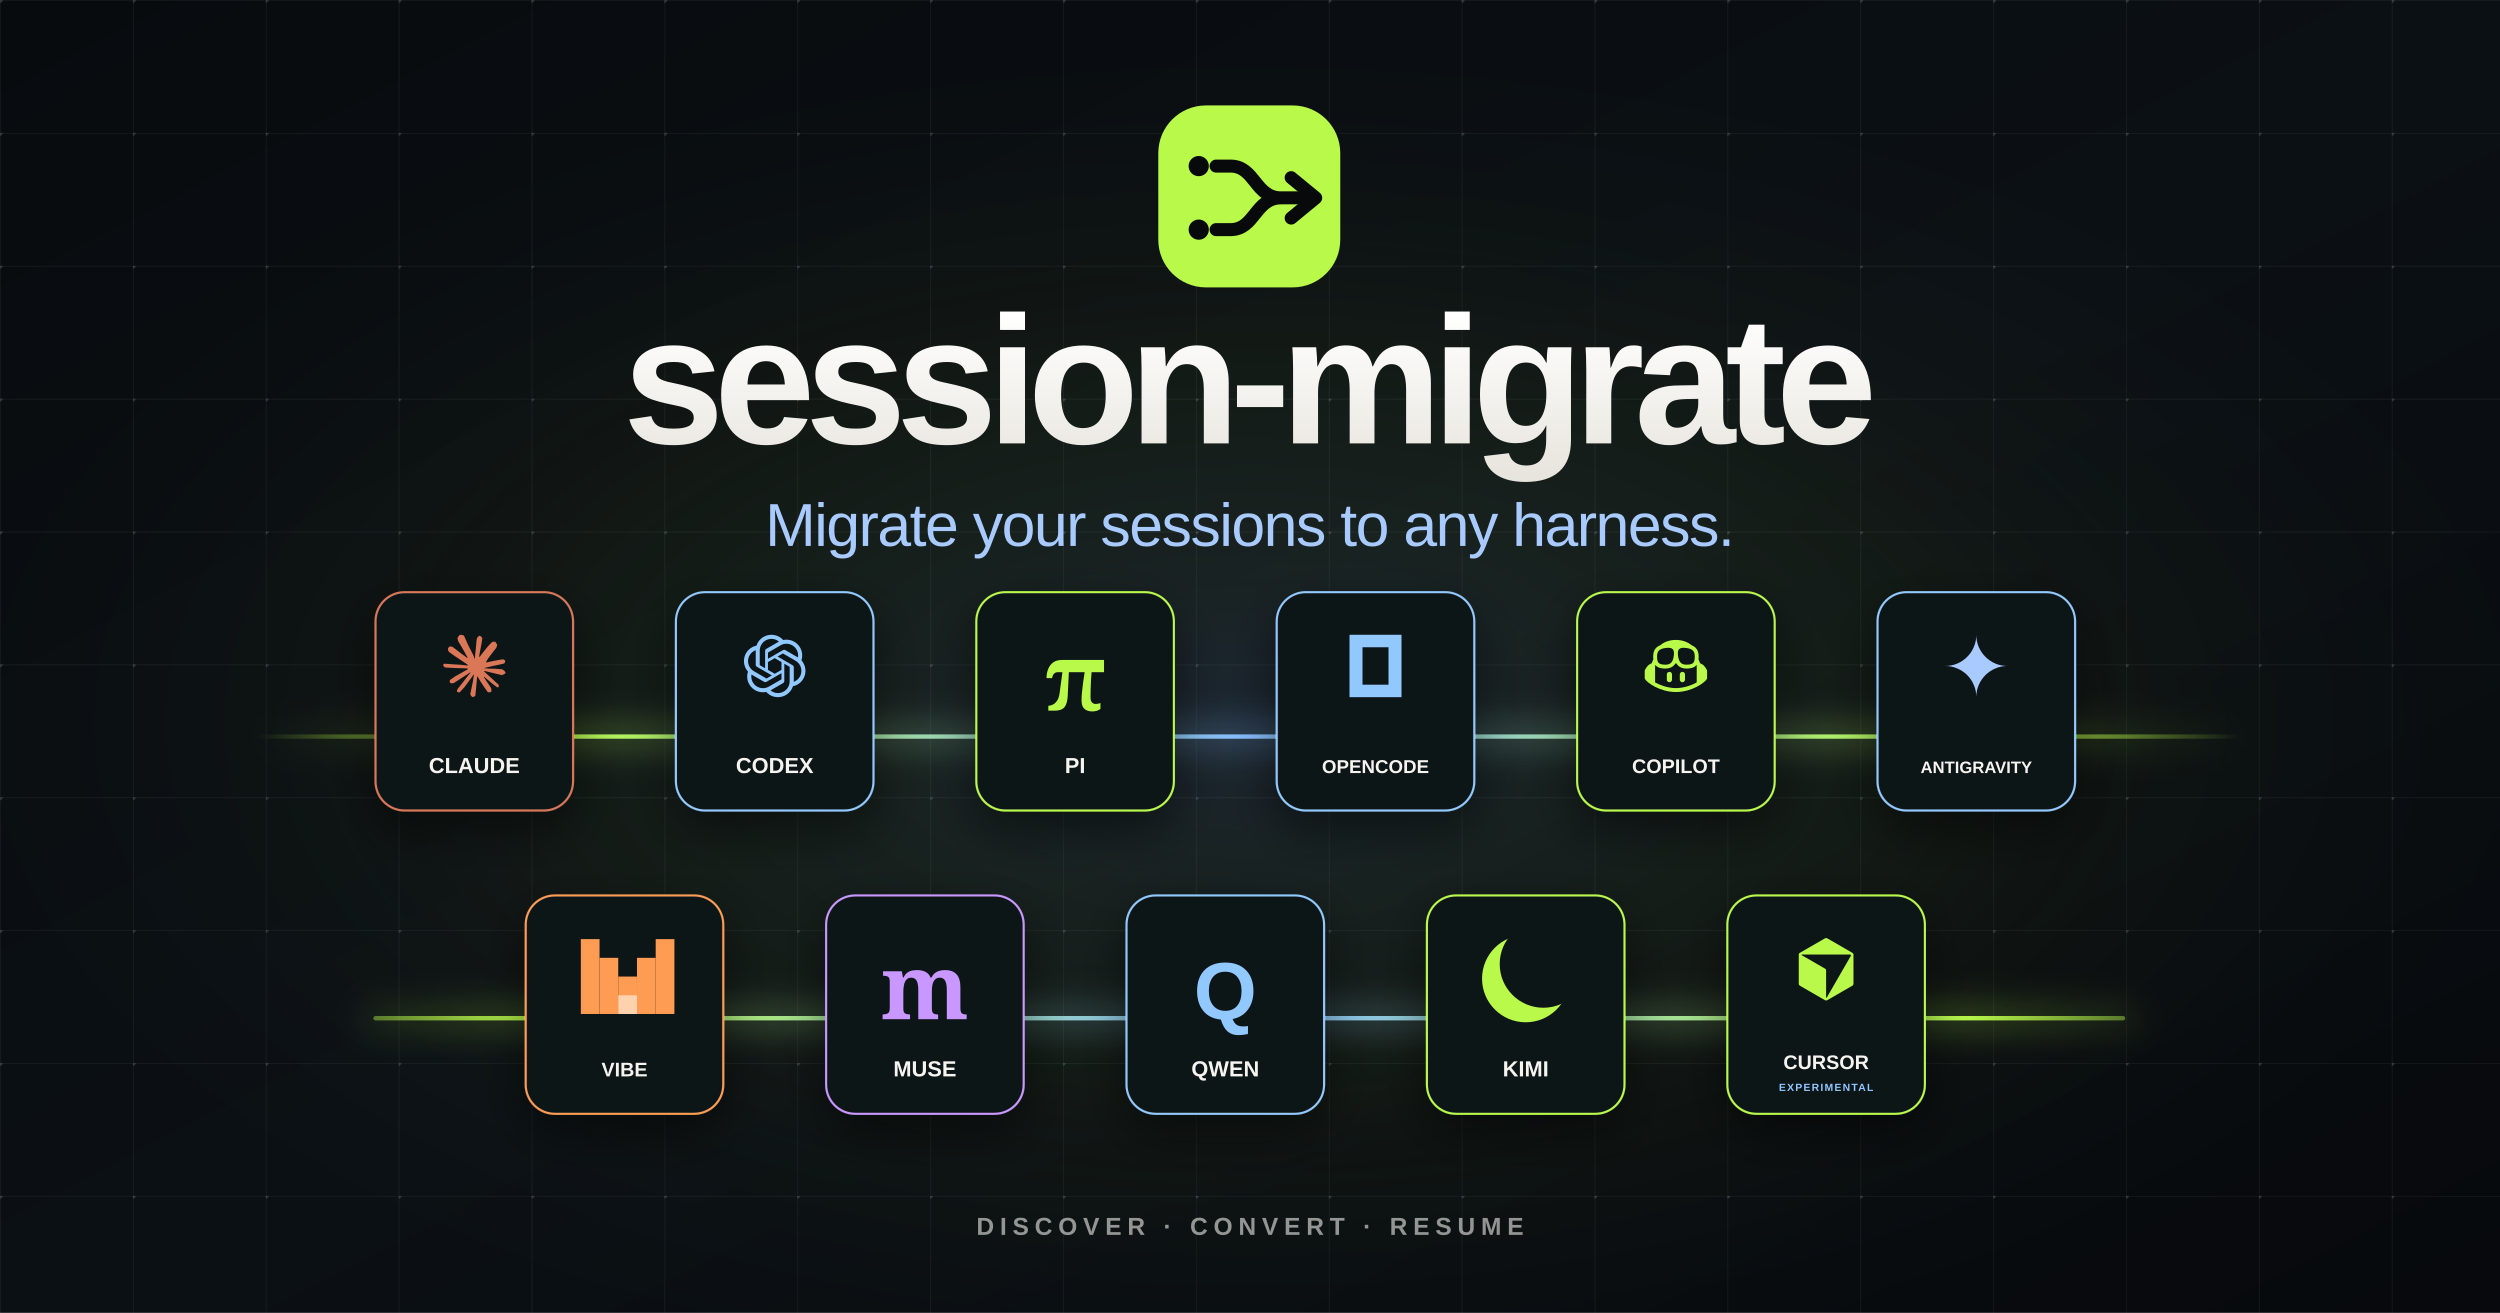
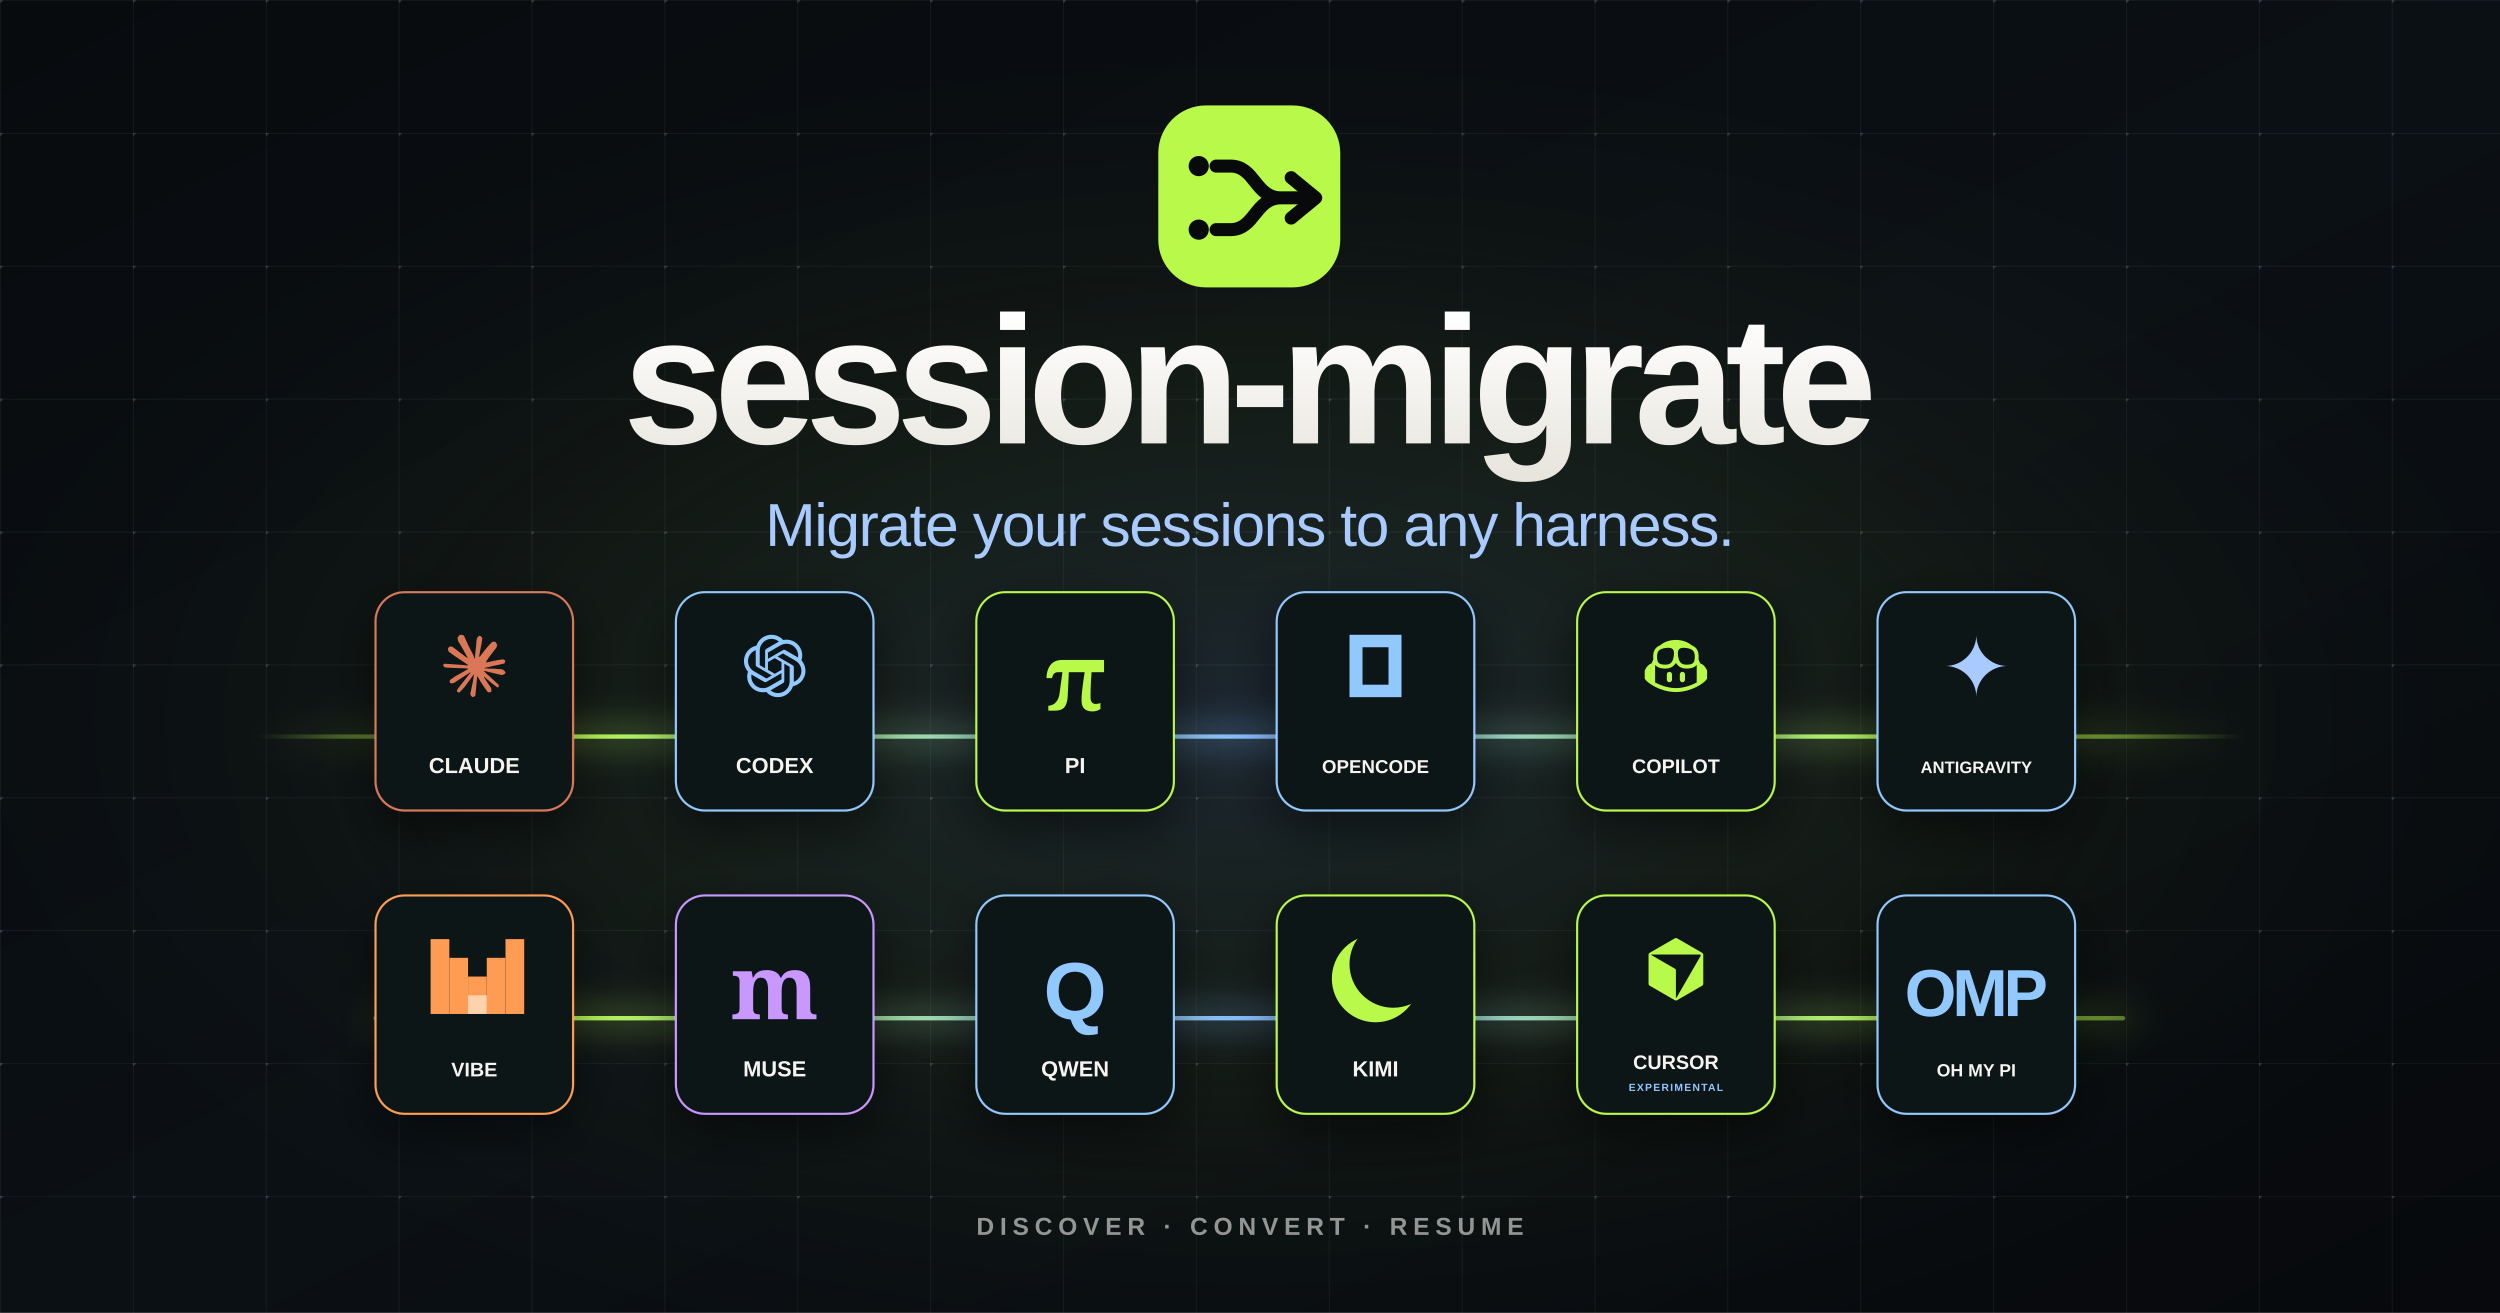
<svg xmlns="http://www.w3.org/2000/svg" width="1731" height="909" viewBox="0 0 1731 909" role="img" aria-labelledby="title desc">
  <defs>
    <linearGradient id="background" x1="0" y1="0" x2="1" y2="1">
      <stop offset="0" stop-color="#080b0e" />
      <stop offset="0.52" stop-color="#0b1015" />
      <stop offset="1" stop-color="#07090c" />
    </linearGradient>
    <radialGradient id="halo" cx="50%" cy="55%" r="55%">
      <stop offset="0" stop-color="#91c9ff" stop-opacity="0.12" />
      <stop offset="0.5" stop-color="#b8f94a" stop-opacity="0.05" />
      <stop offset="1" stop-color="#080b0e" stop-opacity="0" />
    </radialGradient>
    <linearGradient id="flow" x1="0" y1="0" x2="1" y2="0">
      <stop offset="0" stop-color="#b8f94a" stop-opacity="0" />
      <stop offset="0.14" stop-color="#b8f94a" />
      <stop offset="0.5" stop-color="#86bdff" />
      <stop offset="0.86" stop-color="#b8f94a" />
      <stop offset="1" stop-color="#b8f94a" stop-opacity="0" />
    </linearGradient>
    <linearGradient id="wordmark" x1="0" y1="0" x2="0" y2="1">
      <stop offset="0" stop-color="#ffffff" />
      <stop offset="1" stop-color="#e7e4dc" />
    </linearGradient>
    <filter id="card-shadow" x="-40%" y="-40%" width="180%" height="190%">
      <feDropShadow dx="0" dy="18" stdDeviation="23" flood-color="#000000" flood-opacity="0.48" />
    </filter>
    <filter id="line-glow" x="-20%" y="-300%" width="140%" height="700%">
      <feGaussianBlur stdDeviation="10" />
    </filter>
    <pattern id="grid" width="92" height="92" patternUnits="userSpaceOnUse">
      <path d="M92 0H0V92" fill="none" stroke="#dce7f4" stroke-opacity="0.07" stroke-width="1" />
      <circle cx="0" cy="0" r="2" fill="#dce7f4" fill-opacity="0.16" />
    </pattern>
  </defs>
  <rect width="1731" height="909" fill="url(#background)" />
  <rect width="1731" height="909" fill="url(#grid)" />
  <rect width="1731" height="909" fill="url(#halo)" />
  <g transform="translate(802 73)">
    <rect width="126" height="126" rx="33" fill="#b8f94a" />
    <circle cx="28" cy="42" r="7" fill="#08090b" />
    <circle cx="28" cy="86" r="7" fill="#08090b" />
    <path d="M40 42h10c17 0 17 22 35 22h18M40 86h10c17 0 17-22 35-22h18" fill="none" stroke="#08090b" stroke-width="9" stroke-linecap="round" />
    <path d="m92 50 17 14-17 14" fill="none" stroke="#08090b" stroke-width="9" stroke-linecap="round" stroke-linejoin="round" />
  </g>
  <text x="865.5" y="307" fill="url(#wordmark)" font-family="Arial, Helvetica, sans-serif" font-size="126" font-weight="700" letter-spacing="-7" text-anchor="middle">session-migrate</text>
  <text x="865.5" y="378" fill="#a8caff" font-family="Arial, Helvetica, sans-serif" font-size="42" font-weight="400" letter-spacing="-1" text-anchor="middle">Migrate your sessions to any harness.</text>
  <path d="M170 510H1560M260 705H1470" stroke="url(#flow)" stroke-width="24" stroke-linecap="round" opacity="0.18" filter="url(#line-glow)" />
  <path d="M170 510H1560M260 705H1470" stroke="url(#flow)" stroke-width="3" stroke-linecap="round" />
  <g transform="translate(260 410) scale(.72)" filter="url(#card-shadow)">
    <rect width="190" height="210" rx="28" fill="#0e1318" stroke="#d97757" stroke-width="2" />
    <rect x="1" y="1" width="188" height="208" rx="27" fill="none" stroke="#ffffff" stroke-opacity="0.06" />
    <g transform="translate(65 41) scale(2.5)" fill="#d97757">
      <path d="m4.714 15.956 4.717-2.647.079-.231-.079-.128h-.231l-.789-.049-2.696-.073-2.337-.097-2.265-.121-.571-.121-.534-.704.055-.352.48-.322.686.061 1.518.103 2.277.158 1.651.097 2.447.255h.389l.055-.158-.134-.097-.103-.097L6.973 9.836l-2.55-1.688-1.336-.971-.723-.492-.364-.461-.158-1.008.656-.723.88.061.225.061.892.686 1.906 1.475 2.489 1.834.364.303.146-.103.018-.073-.164-.273-1.354-2.447-1.445-2.489-.643-1.032-.17-.619c-.061-.255-.103-.467-.103-.729L6.287.134 6.7 0l.996.134.419.364.619 1.415 1.002 2.228 1.554 3.03.455.898.243.832.091.255h.158v-.146l.128-1.706.237-2.095.231-2.696.079-.759.376-.911.747-.492.583.279.48.686-.067.443-.285 1.852-.559 2.902-.364 1.943h.212l.243-.243.984-1.305 1.651-2.064.729-.82.85-.905.546-.431h1.032l.759 1.129-.34 1.166-1.062 1.348-.88 1.141-1.263 1.7-.789 1.36.073.109.188-.018 2.853-.607 1.542-.279 1.84-.316.832.389.091.395-.328.807-1.967.486-2.307.461-3.436.814-.043.03.049.061 1.548.146.662.036h1.621l3.018.225.789.522.474.638-.079.486-1.214.619-1.639-.389-3.825-.911-1.311-.328h-.182v.109l1.093 1.069 2.003 1.809 2.507 2.331.128.577-.322.455-.34-.049-2.204-1.657-.85-.747-1.925-1.621h-.128v.17l.443.65 2.344 3.521.121 1.081-.17.352-.607.212-.668-.121-1.372-1.925L14.38 17.959l-1.141-1.943-.14.079-.674 7.255-.316.37-.729.279-.607-.461-.322-.747.322-1.475.389-1.925.316-1.53.285-1.9.17-.631-.012-.043-.14.018-1.433 1.967-2.18 2.945-1.724 1.846-.413.164-.716-.37.067-.662.401-.589 2.386-3.036 1.439-1.882.929-1.087-.006-.158h-.055l-6.338 4.116-1.129.146-.486-.455.061-.747.231-.243 1.906-1.311Z" />
    </g>
    <text x="95" y="174" fill="#f5f4ef" font-family="Arial, Helvetica, sans-serif" font-size="21" font-weight="700" text-anchor="middle">CLAUDE</text>
  </g>
  <g transform="translate(468 410) scale(.72)" filter="url(#card-shadow)">
    <rect width="190" height="210" rx="28" fill="#0e1318" stroke="#91c9ff" stroke-width="2" />
    <rect x="1" y="1" width="188" height="208" rx="27" fill="none" stroke="#ffffff" stroke-opacity="0.06" />
    <g transform="translate(65 41) scale(2.5)" fill="#91c9ff">
      <path d="M22.282 9.821a5.985 5.985 0 0 0-.516-4.911 6.046 6.046 0 0 0-6.51-2.9A6.065 6.065 0 0 0 4.981 4.182a5.985 5.985 0 0 0-3.998 2.9 6.046 6.046 0 0 0 .743 7.097 5.98 5.98 0 0 0 .511 4.911 6.051 6.051 0 0 0 6.515 2.9A5.985 5.985 0 0 0 13.26 24a6.056 6.056 0 0 0 5.772-4.206 5.989 5.989 0 0 0 3.998-2.9 6.056 6.056 0 0 0-.748-7.073zm-9.022 12.608a4.476 4.476 0 0 1-2.876-1.041l.142-.08 4.778-2.758a.795.795 0 0 0 .393-.681v-6.737l2.02 1.169a.071.071 0 0 1 .038.052v5.583a4.504 4.504 0 0 1-4.495 4.494zm-9.661-4.125a4.471 4.471 0 0 1-.535-3.014l.142.085 4.783 2.758a.771.771 0 0 0 .781 0l5.843-3.369v2.332a.08.08 0 0 1-.033.061L9.74 19.95a4.499 4.499 0 0 1-6.141-1.646zM2.341 7.896a4.485 4.485 0 0 1 2.365-1.973V11.6a.766.766 0 0 0 .388.676l5.814 3.354-2.02 1.169a.076.076 0 0 1-.071 0l-4.83-2.787A4.504 4.504 0 0 1 2.341 7.872zm16.596 3.856L13.104 8.364 15.119 7.2a.076.076 0 0 1 .071 0l4.83 2.791a4.494 4.494 0 0 1-.676 8.104v-5.677a.79.79 0 0 0-.407-.667zm2.011-3.023l-.142-.085-4.774-2.782a.776.776 0 0 0-.785 0L9.409 9.23V6.897a.066.066 0 0 1 .028-.061l4.83-2.787a4.499 4.499 0 0 1 6.68 4.66zM8.306 12.863l-2.02-1.164a.08.08 0 0 1-.038-.057V6.074a4.499 4.499 0 0 1 7.376-3.454l-.142.081L8.704 5.459a.795.795 0 0 0-.393.681zm1.098-2.365l2.602-1.5 2.607 1.5v2.999l-2.597 1.5-2.607-1.5Z" />
    </g>
    <text x="95" y="174" fill="#f5f4ef" font-family="Arial, Helvetica, sans-serif" font-size="21" font-weight="700" text-anchor="middle">CODEX</text>
  </g>
  <g transform="translate(676 410) scale(.72)" filter="url(#card-shadow)">
    <rect width="190" height="210" rx="28" fill="#0e1318" stroke="#b8f94a" stroke-width="2" />
    <rect x="1" y="1" width="188" height="208" rx="27" fill="none" stroke="#ffffff" stroke-opacity="0.06" />
    <text x="95" y="114" fill="#b8f94a" font-family="Georgia, serif" font-size="91" font-weight="700" text-anchor="middle">π</text>
    <text x="95" y="174" fill="#f5f4ef" font-family="Arial, Helvetica, sans-serif" font-size="21" font-weight="700" text-anchor="middle">PI</text>
  </g>
  <g transform="translate(884 410) scale(.72)" filter="url(#card-shadow)">
    <rect width="190" height="210" rx="28" fill="#0e1318" stroke="#91c9ff" stroke-width="2" />
    <rect x="1" y="1" width="188" height="208" rx="27" fill="none" stroke="#ffffff" stroke-opacity="0.06" />
    <g transform="translate(65 41) scale(2.5)" fill="#91c9ff">
      <path d="M22 24H2V0h20zM17 4.8H7v14.4h10z" />
    </g>
    <text x="95" y="174" fill="#f5f4ef" font-family="Arial, Helvetica, sans-serif" font-size="18" font-weight="700" text-anchor="middle">OPENCODE</text>
  </g>
  <g transform="translate(1092 410) scale(.72)" filter="url(#card-shadow)">
    <rect width="190" height="210" rx="28" fill="#0e1318" stroke="#b8f94a" stroke-width="2" />
    <rect x="1" y="1" width="188" height="208" rx="27" fill="none" stroke="#ffffff" stroke-opacity="0.06" />
    <g transform="translate(65 41) scale(2.5)" fill="#b8f94a">
      <path d="M23.922 16.997C23.061 18.492 18.063 22.02 12 22.02 5.937 22.02.939 18.492.078 16.997A.641.641 0 0 1 0 16.741v-2.869a.883.883 0 0 1 .053-.22c.372-.935 1.347-2.292 2.605-2.656.167-.429.414-1.055.644-1.517a10.098 10.098 0 0 1-.052-1.086c0-1.331.282-2.499 1.132-3.368.397-.406.89-.717 1.474-.952C7.255 2.937 9.248 1.98 11.978 1.98c2.731 0 4.767.957 6.166 2.093.584.235 1.077.546 1.474.952.85.869 1.132 2.037 1.132 3.368 0 .368-.014.733-.052 1.086.23.462.477 1.088.644 1.517 1.258.364 2.233 1.721 2.605 2.656a.841.841 0 0 1 .053.22v2.869a.641.641 0 0 1-.078.256Zm-11.75-5.992h-.344a4.359 4.359 0 0 1-.355.508c-.77.947-1.918 1.492-3.508 1.492-1.725 0-2.989-.359-3.782-1.259a2.137 2.137 0 0 1-.085-.104L4 11.746v6.585c1.435.779 4.514 2.179 8 2.179 3.486 0 6.565-1.4 8-2.179v-6.585l-.098-.104s-.033.045-.085.104c-.793.9-2.057 1.259-3.782 1.259-1.59 0-2.738-.545-3.508-1.492a4.359 4.359 0 0 1-.355-.508Zm2.328 3.25c.549 0 1 .451 1 1v2c0 .549-.451 1-1 1-.549 0-1-.451-1-1v-2c0-.549.451-1 1-1Zm-5 0c.549 0 1 .451 1 1v2c0 .549-.451 1-1 1-.549 0-1-.451-1-1v-2c0-.549.451-1 1-1Zm3.313-6.185c.136 1.057.403 1.913.878 2.497.442.544 1.134.938 2.344.938 1.573 0 2.292-.337 2.657-.751.384-.435.558-1.15.558-2.361 0-1.14-.243-1.847-.705-2.319-.477-.488-1.319-.862-2.824-1.025-1.487-.161-2.192.138-2.533.529-.269.307-.437.808-.438 1.578v.021c0 .265.021.562.063.893Zm-1.626 0c.042-.331.063-.628.063-.894v-.02c-.001-.77-.169-1.271-.438-1.578-.341-.391-1.046-.69-2.533-.529-1.505.163-2.347.537-2.824 1.025-.462.472-.705 1.179-.705 2.319 0 1.211.175 1.926.558 2.361.365.414 1.084.751 2.657.751 1.21 0 1.902-.394 2.344-.938.475-.584.742-1.44.878-2.497Z" />
    </g>
    <text x="95" y="174" fill="#f5f4ef" font-family="Arial, Helvetica, sans-serif" font-size="19" font-weight="700" text-anchor="middle">COPILOT</text>
  </g>
  <g transform="translate(1300 410) scale(.72)" filter="url(#card-shadow)">
    <rect width="190" height="210" rx="28" fill="#0e1318" stroke="#91c9ff" stroke-width="2" />
    <rect x="1" y="1" width="188" height="208" rx="27" fill="none" stroke="#ffffff" stroke-opacity="0.06" />
    <g transform="translate(65 41) scale(2.5)" fill="#a8caff">
      <path d="M11.04 19.32Q12 21.51 12 24q0-2.49.93-4.68.96-2.19 2.58-3.81t3.81-2.55Q21.51 12 24 12q-2.49 0-4.68-.93a12.3 12.3 0 0 1-3.81-2.58 12.3 12.3 0 0 1-2.58-3.81Q12 2.49 12 0q0 2.49-.96 4.68-.93 2.19-2.55 3.81a12.3 12.3 0 0 1-3.81 2.58Q2.49 12 0 12q2.49 0 4.68.96 2.19.93 3.81 2.55t2.55 3.81" />
    </g>
    <text x="95" y="174" fill="#f5f4ef" font-family="Arial, Helvetica, sans-serif" font-size="16" font-weight="700" text-anchor="middle">ANTIGRAVITY</text>
  </g>
-   <g transform="translate(364 620) scale(.72)" filter="url(#card-shadow)">
+   <g transform="translate(260 620) scale(.72)" filter="url(#card-shadow)">
    <rect width="190" height="210" rx="28" fill="#0e1318" stroke="#ff9c52" stroke-width="2" />
    <rect x="1" y="1" width="188" height="208" rx="27" fill="none" stroke="#ffffff" stroke-opacity="0.06" />
    <g transform="translate(53 42)" fill="#ff9c52">
      <rect x="0" y="0" width="18" height="72" />
      <rect x="18" y="18" width="18" height="54" />
      <rect x="36" y="36" width="18" height="36" />
      <rect x="54" y="18" width="18" height="54" />
      <rect x="72" y="0" width="18" height="72" />
      <rect x="36" y="54" width="18" height="18" fill="#ffd2ae" />
    </g>
    <text x="95" y="174" fill="#f5f4ef" font-family="Arial, Helvetica, sans-serif" font-size="19" font-weight="700" text-anchor="middle">VIBE</text>
  </g>
-   <g transform="translate(572 620) scale(.72)" filter="url(#card-shadow)">
+   <g transform="translate(468 620) scale(.72)" filter="url(#card-shadow)">
    <rect width="190" height="210" rx="28" fill="#0e1318" stroke="#c897ff" stroke-width="2" />
    <rect x="1" y="1" width="188" height="208" rx="27" fill="none" stroke="#ffffff" stroke-opacity="0.06" />
    <text x="95" y="119" fill="#c897ff" font-family="Georgia, serif" font-size="86" font-weight="700" text-anchor="middle">m</text>
    <text x="95" y="174" fill="#f5f4ef" font-family="Arial, Helvetica, sans-serif" font-size="21" font-weight="700" text-anchor="middle">MUSE</text>
  </g>
-   <g transform="translate(780 620) scale(.72)" filter="url(#card-shadow)">
+   <g transform="translate(676 620) scale(.72)" filter="url(#card-shadow)">
    <rect width="190" height="210" rx="28" fill="#0e1318" stroke="#91c9ff" stroke-width="2" />
    <rect x="1" y="1" width="188" height="208" rx="27" fill="none" stroke="#ffffff" stroke-opacity="0.06" />
    <text x="95" y="119" fill="#91c9ff" font-family="Arial, Helvetica, sans-serif" font-size="78" font-weight="700" text-anchor="middle">Q</text>
    <text x="95" y="174" fill="#f5f4ef" font-family="Arial, Helvetica, sans-serif" font-size="21" font-weight="700" text-anchor="middle">QWEN</text>
  </g>
-   <g transform="translate(988 620) scale(.72)" filter="url(#card-shadow)">
+   <g transform="translate(884 620) scale(.72)" filter="url(#card-shadow)">
    <rect width="190" height="210" rx="28" fill="#0e1318" stroke="#b8f94a" stroke-width="2" />
    <rect x="1" y="1" width="188" height="208" rx="27" fill="none" stroke="#ffffff" stroke-opacity="0.06" />
    <circle cx="95" cy="80" r="42" fill="#b8f94a" />
    <circle cx="112" cy="66" r="42" fill="#0e1318" />
    <text x="95" y="174" fill="#f5f4ef" font-family="Arial, Helvetica, sans-serif" font-size="21" font-weight="700" text-anchor="middle">KIMI</text>
  </g>
-   <g transform="translate(1196 620) scale(.72)" filter="url(#card-shadow)">
+   <g transform="translate(1092 620) scale(.72)" filter="url(#card-shadow)">
    <rect width="190" height="210" rx="28" fill="#0e1318" stroke="#b8f94a" stroke-width="2" />
    <rect x="1" y="1" width="188" height="208" rx="27" fill="none" stroke="#ffffff" stroke-opacity="0.06" />
    <g transform="translate(65 41) scale(2.5)" fill="#b8f94a">
      <path d="M11.503.131 1.891 5.678a.84.84 0 0 0-.42.726v11.188c0 .3.162.575.42.724l9.609 5.55a1 1 0 0 0 .998 0l9.61-5.55a.84.84 0 0 0 .42-.724V6.404a.84.84 0 0 0-.42-.726L12.497.131a1.01 1.01 0 0 0-.996 0M2.657 6.338h18.55c.263 0 .43.287.297.515L12.23 22.918c-.062.107-.229.064-.229-.06V12.335a.59.59 0 0 0-.295-.51l-9.11-5.257c-.109-.063-.064-.23.061-.23" />
    </g>
    <text x="95" y="167" fill="#f5f4ef" font-family="Arial, Helvetica, sans-serif" font-size="19" font-weight="700" text-anchor="middle">CURSOR</text>
    <text x="95" y="188" fill="#91c9ff" font-family="Arial, Helvetica, sans-serif" font-size="10" font-weight="700" letter-spacing="1.2" text-anchor="middle">EXPERIMENTAL</text>
  </g>
+   <g transform="translate(1300 620) scale(.72)" filter="url(#card-shadow)">
+     <rect width="190" height="210" rx="28" fill="#0e1318" stroke="#91c9ff" stroke-width="2" />
+     <rect x="1" y="1" width="188" height="208" rx="27" fill="none" stroke="#ffffff" stroke-opacity="0.06" />
+     <text x="95" y="116" fill="#91c9ff" font-family="Arial, Helvetica, sans-serif" font-size="64" font-weight="700" letter-spacing="-4" text-anchor="middle">OMP</text>
+     <text x="95" y="174" fill="#f5f4ef" font-family="Arial, Helvetica, sans-serif" font-size="17" font-weight="700" text-anchor="middle">OH MY PI</text>
+   </g>
  <text x="865.5" y="855" fill="#f5f4ef" fill-opacity="0.58" font-family="Arial, Helvetica, sans-serif" font-size="17" font-weight="700" letter-spacing="4" text-anchor="middle">DISCOVER  ·  CONVERT  ·  RESUME</text>
</svg>
